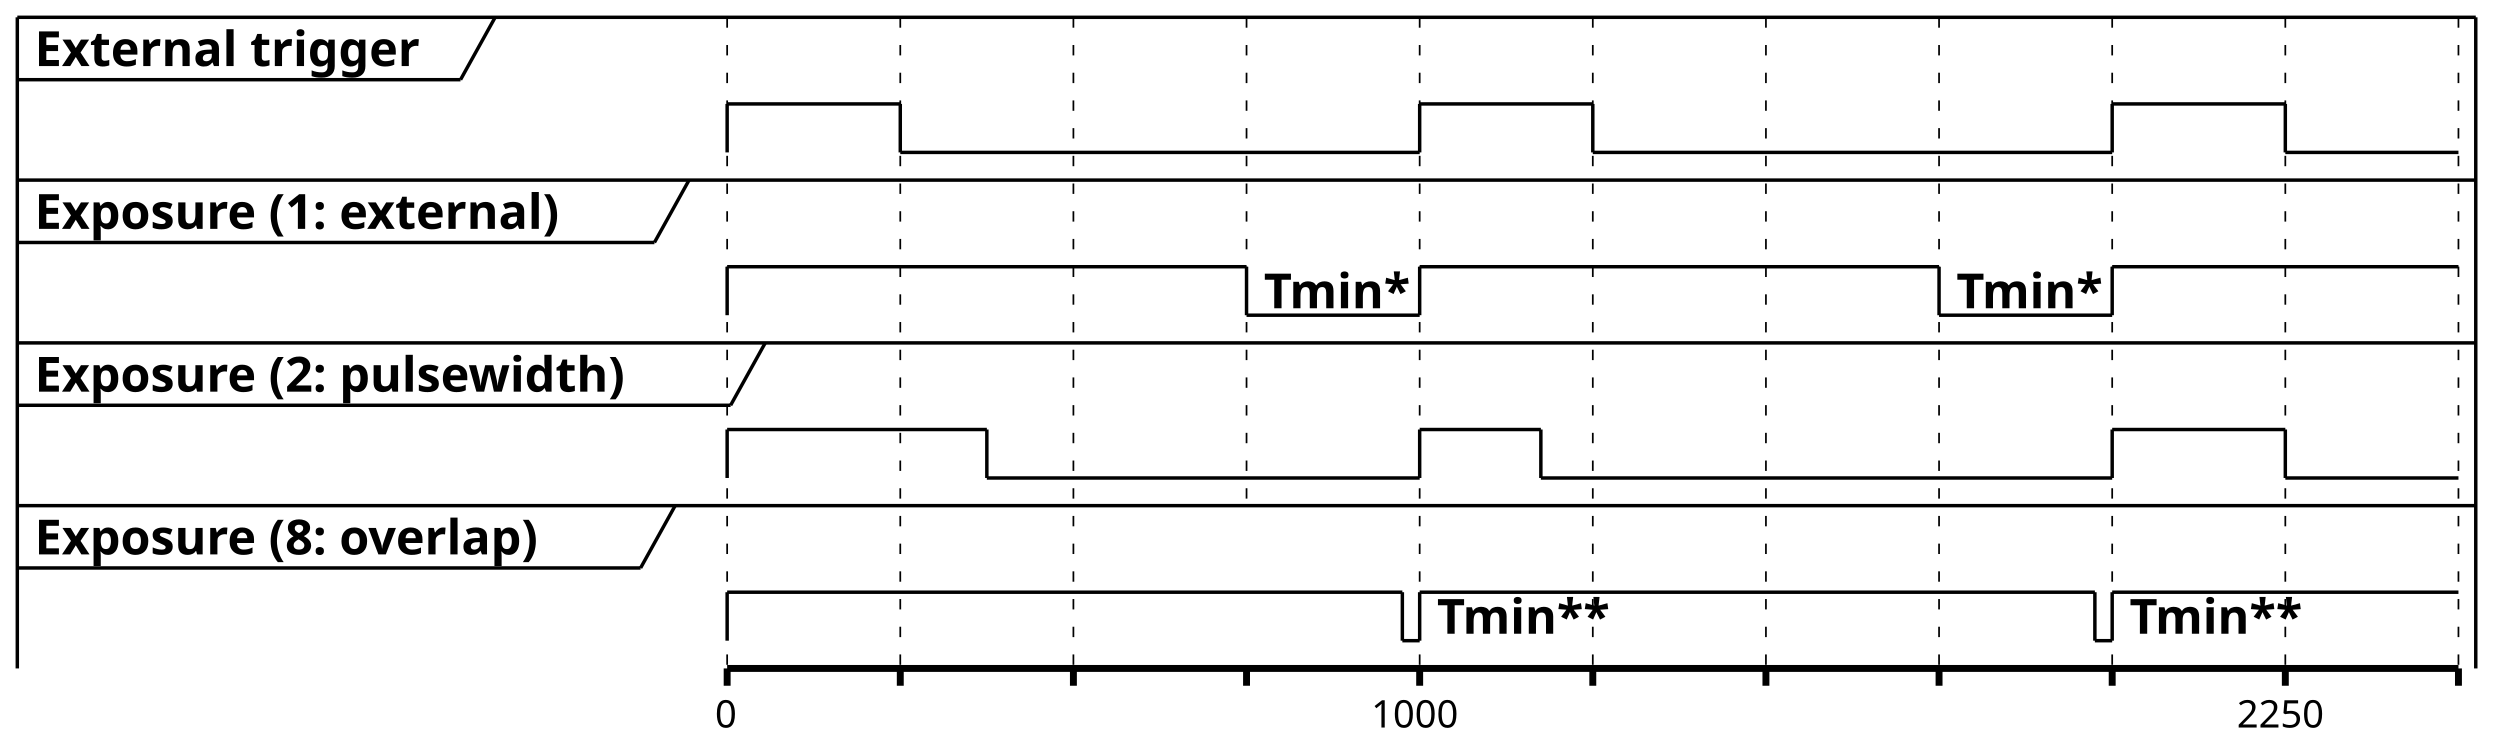
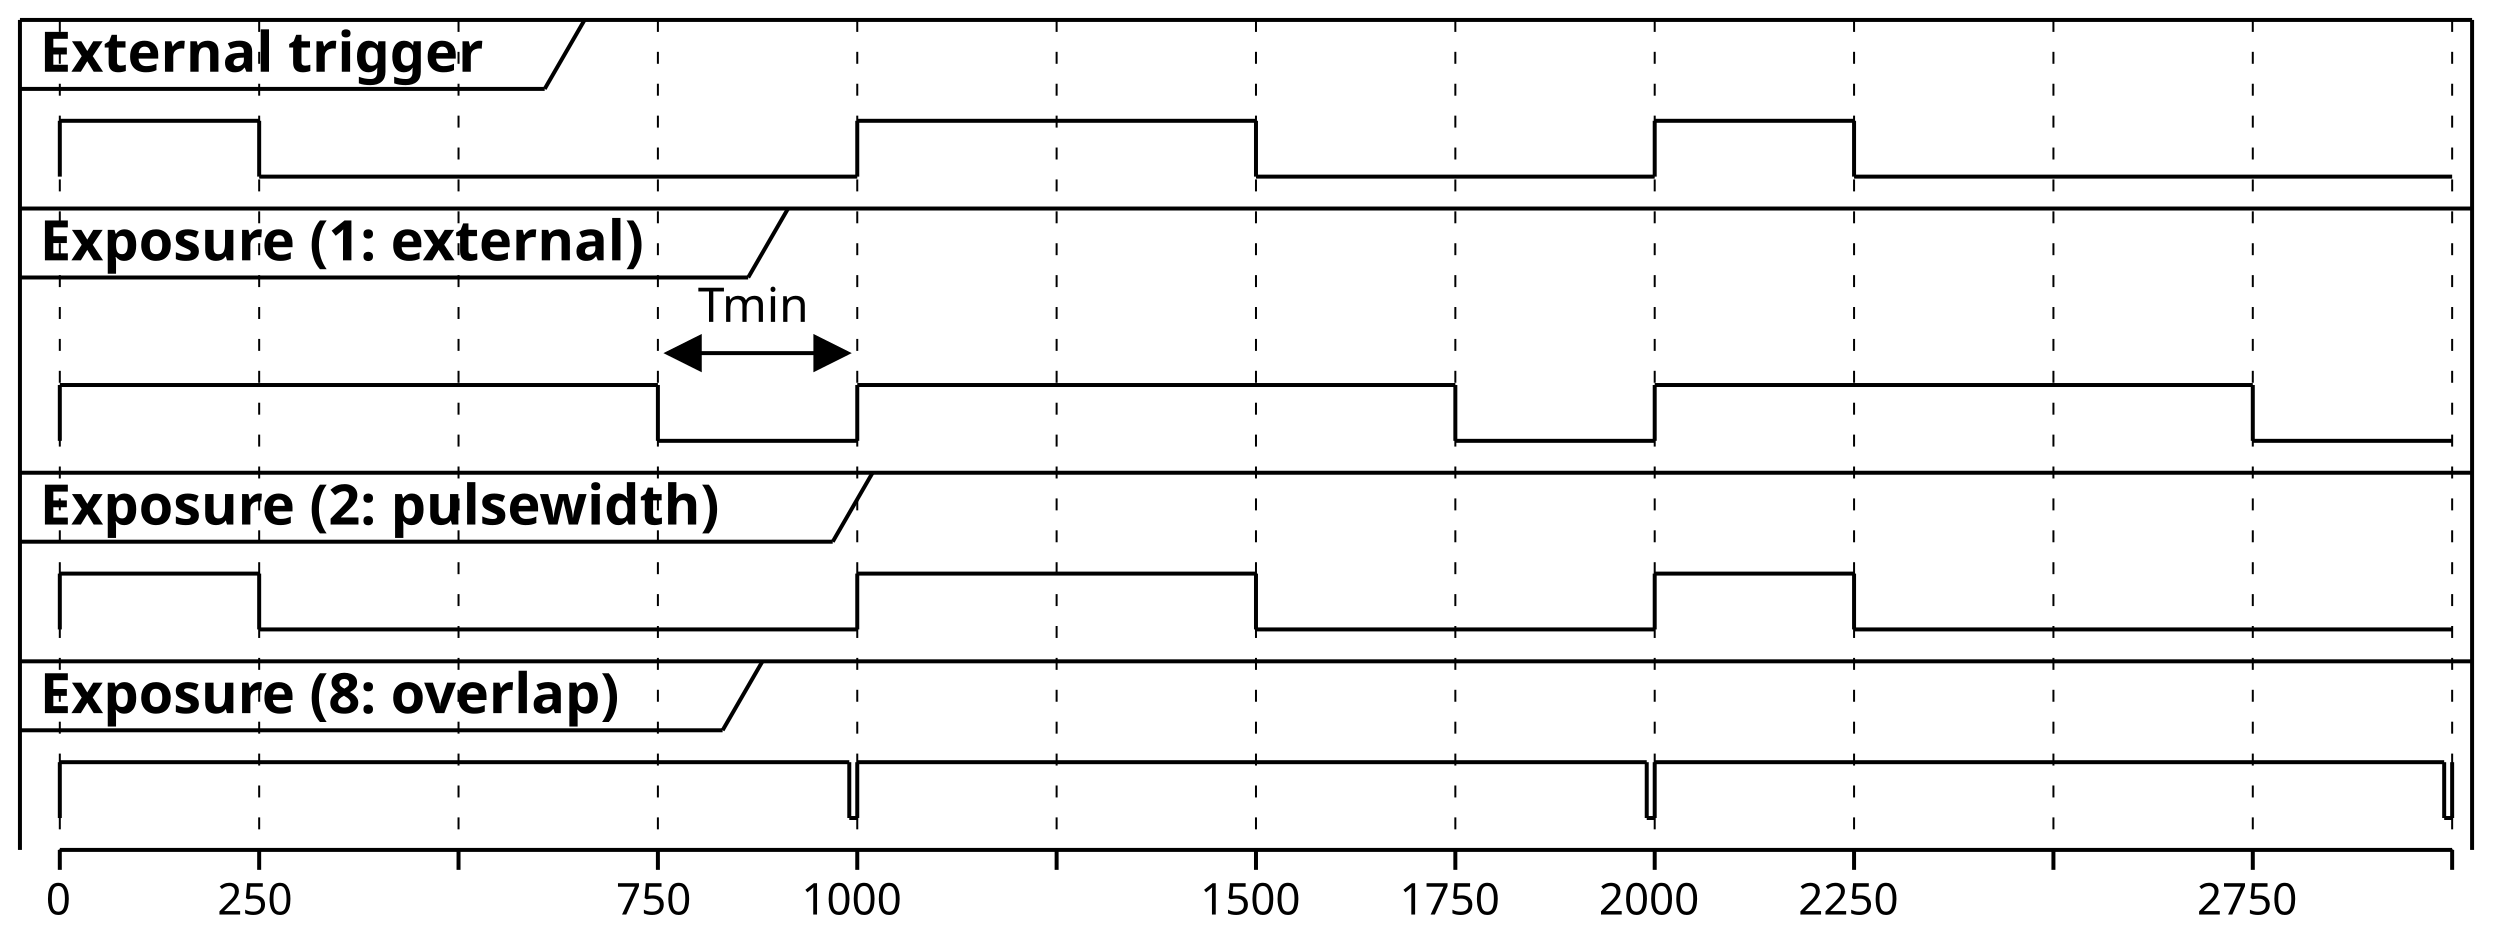
- <svg xmlns="http://www.w3.org/2000/svg" contentStyleType="text/css" height="218px" preserveAspectRatio="none" style="width:722px;height:218px;background:#FFFFFF;" version="1.1" viewBox="0 0 722 218" width="722px" zoomAndPan="magnify">
+ <svg xmlns="http://www.w3.org/2000/svg" contentStyleType="text/css" data-diagram-type="TIMING" height="237px" preserveAspectRatio="none" style="width:627px;height:237px;background:#FFFFFF;" version="1.1" viewBox="0 0 627 237" width="627px" zoomAndPan="magnify">
  <defs />
  <g>
-     <line style="stroke:#000000;stroke-width:1.0;" x1="5" x2="5" y1="5" y2="193.044" />
-     <line style="stroke:#000000;stroke-width:1.0;" x1="715" x2="715" y1="5" y2="193.044" />
-     <line style="stroke:#000000;stroke-width:0.5;stroke-dasharray:3.0,5.0;" x1="210" x2="210" y1="5" y2="193.044" />
-     <line style="stroke:#000000;stroke-width:0.5;stroke-dasharray:3.0,5.0;" x1="260" x2="260" y1="5" y2="193.044" />
-     <line style="stroke:#000000;stroke-width:0.5;stroke-dasharray:3.0,5.0;" x1="310" x2="310" y1="5" y2="193.044" />
-     <line style="stroke:#000000;stroke-width:0.5;stroke-dasharray:3.0,5.0;" x1="360" x2="360" y1="5" y2="146.044" />
-     <line style="stroke:#000000;stroke-width:0.5;stroke-dasharray:3.0,5.0;" x1="410" x2="410" y1="5" y2="193.044" />
-     <line style="stroke:#000000;stroke-width:0.5;stroke-dasharray:3.0,5.0;" x1="460" x2="460" y1="5" y2="193.044" />
-     <line style="stroke:#000000;stroke-width:0.5;stroke-dasharray:3.0,5.0;" x1="510" x2="510" y1="5" y2="193.044" />
-     <line style="stroke:#000000;stroke-width:0.5;stroke-dasharray:3.0,5.0;" x1="560" x2="560" y1="5" y2="193.044" />
-     <line style="stroke:#000000;stroke-width:0.5;stroke-dasharray:3.0,5.0;" x1="610" x2="610" y1="5" y2="193.044" />
-     <line style="stroke:#000000;stroke-width:0.5;stroke-dasharray:3.0,5.0;" x1="660" x2="660" y1="5" y2="193.044" />
-     <line style="stroke:#000000;stroke-width:0.5;stroke-dasharray:3.0,5.0;" x1="710" x2="710" y1="5" y2="193.044" />
-     <line style="stroke:#000000;stroke-width:1.0;" x1="5" x2="715" y1="5" y2="5" />
-     <text fill="#000000" font-family="Verdana" font-size="14" font-weight="bold" lengthAdjust="spacing" textLength="122" x="10" y="19.075">External trigger</text>
-     <line style="stroke:#000000;stroke-width:1.0;" x1="5" x2="133" y1="23.015" y2="23.015" />
-     <line style="stroke:#000000;stroke-width:1.0;" x1="133" x2="143" y1="23.015" y2="5" />
-     <line style="stroke:#000000;stroke-width:1.0;" x1="210" x2="210" y1="30.015" y2="44.015" />
-     <line style="stroke:#000000;stroke-width:1.0;" x1="210" x2="260" y1="30.015" y2="30.015" />
-     <line style="stroke:#000000;stroke-width:1.0;" x1="260" x2="260" y1="30.015" y2="44.015" />
-     <line style="stroke:#000000;stroke-width:1.0;" x1="260" x2="410" y1="44.015" y2="44.015" />
-     <line style="stroke:#000000;stroke-width:1.0;" x1="410" x2="410" y1="30.015" y2="44.015" />
-     <line style="stroke:#000000;stroke-width:1.0;" x1="410" x2="460" y1="30.015" y2="30.015" />
-     <line style="stroke:#000000;stroke-width:1.0;" x1="460" x2="460" y1="30.015" y2="44.015" />
-     <line style="stroke:#000000;stroke-width:1.0;" x1="460" x2="610" y1="44.015" y2="44.015" />
-     <line style="stroke:#000000;stroke-width:1.0;" x1="610" x2="610" y1="30.015" y2="44.015" />
-     <line style="stroke:#000000;stroke-width:1.0;" x1="610" x2="660" y1="30.015" y2="30.015" />
-     <line style="stroke:#000000;stroke-width:1.0;" x1="660" x2="660" y1="30.015" y2="44.015" />
-     <line style="stroke:#000000;stroke-width:1.0;" x1="660" x2="710" y1="44.015" y2="44.015" />
-     <line style="stroke:#000000;stroke-width:1.0;" x1="5" x2="715" y1="52.015" y2="52.015" />
-     <text fill="#000000" font-family="Verdana" font-size="14" font-weight="bold" lengthAdjust="spacing" textLength="178" x="10" y="66.09">Exposure (1: external)</text>
-     <text fill="#000000" font-family="Verdana" font-size="14" font-weight="bold" lengthAdjust="spacing" textLength="40" x="365" y="89.029">Tmin*</text>
-     <text fill="#000000" font-family="Verdana" font-size="14" font-weight="bold" lengthAdjust="spacing" textLength="40" x="565" y="89.029">Tmin*</text>
-     <line style="stroke:#000000;stroke-width:1.0;" x1="5" x2="189" y1="70.029" y2="70.029" />
-     <line style="stroke:#000000;stroke-width:1.0;" x1="189" x2="199" y1="70.029" y2="52.015" />
-     <line style="stroke:#000000;stroke-width:1.0;" x1="210" x2="210" y1="77.029" y2="91.029" />
-     <line style="stroke:#000000;stroke-width:1.0;" x1="210" x2="360" y1="77.029" y2="77.029" />
-     <line style="stroke:#000000;stroke-width:1.0;" x1="360" x2="360" y1="77.029" y2="91.029" />
-     <line style="stroke:#000000;stroke-width:1.0;" x1="360" x2="410" y1="91.029" y2="91.029" />
-     <line style="stroke:#000000;stroke-width:1.0;" x1="410" x2="410" y1="77.029" y2="91.029" />
-     <line style="stroke:#000000;stroke-width:1.0;" x1="410" x2="560" y1="77.029" y2="77.029" />
-     <line style="stroke:#000000;stroke-width:1.0;" x1="560" x2="560" y1="77.029" y2="91.029" />
-     <line style="stroke:#000000;stroke-width:1.0;" x1="560" x2="610" y1="91.029" y2="91.029" />
-     <line style="stroke:#000000;stroke-width:1.0;" x1="610" x2="610" y1="77.029" y2="91.029" />
-     <line style="stroke:#000000;stroke-width:1.0;" x1="610" x2="710" y1="77.029" y2="77.029" />
-     <line style="stroke:#000000;stroke-width:1.0;" x1="5" x2="715" y1="99.029" y2="99.029" />
-     <text fill="#000000" font-family="Verdana" font-size="14" font-weight="bold" lengthAdjust="spacing" textLength="200" x="10" y="113.105">Exposure (2: pulsewidth)</text>
-     <line style="stroke:#000000;stroke-width:1.0;" x1="5" x2="211" y1="117.044" y2="117.044" />
-     <line style="stroke:#000000;stroke-width:1.0;" x1="211" x2="221" y1="117.044" y2="99.029" />
-     <line style="stroke:#000000;stroke-width:1.0;" x1="210" x2="210" y1="124.044" y2="138.044" />
-     <line style="stroke:#000000;stroke-width:1.0;" x1="210" x2="285" y1="124.044" y2="124.044" />
-     <line style="stroke:#000000;stroke-width:1.0;" x1="285" x2="285" y1="124.044" y2="138.044" />
-     <line style="stroke:#000000;stroke-width:1.0;" x1="285" x2="410" y1="138.044" y2="138.044" />
-     <line style="stroke:#000000;stroke-width:1.0;" x1="410" x2="410" y1="124.044" y2="138.044" />
-     <line style="stroke:#000000;stroke-width:1.0;" x1="410" x2="445" y1="124.044" y2="124.044" />
-     <line style="stroke:#000000;stroke-width:1.0;" x1="445" x2="445" y1="124.044" y2="138.044" />
-     <line style="stroke:#000000;stroke-width:1.0;" x1="445" x2="610" y1="138.044" y2="138.044" />
-     <line style="stroke:#000000;stroke-width:1.0;" x1="610" x2="610" y1="124.044" y2="138.044" />
-     <line style="stroke:#000000;stroke-width:1.0;" x1="610" x2="660" y1="124.044" y2="124.044" />
-     <line style="stroke:#000000;stroke-width:1.0;" x1="660" x2="660" y1="124.044" y2="138.044" />
-     <line style="stroke:#000000;stroke-width:1.0;" x1="660" x2="710" y1="138.044" y2="138.044" />
-     <text fill="#000000" font-family="Verdana" font-size="14" font-weight="bold" lengthAdjust="spacing" textLength="174" x="10" y="160.119">Exposure (8: overlap)</text>
-     <text fill="#000000" font-family="Verdana" font-size="14" font-weight="bold" lengthAdjust="spacing" textLength="48" x="415" y="183.029">Tmin**</text>
-     <text fill="#000000" font-family="Verdana" font-size="14" font-weight="bold" lengthAdjust="spacing" textLength="48" x="615" y="183.029">Tmin**</text>
-     <line style="stroke:#000000;stroke-width:1.0;" x1="5" x2="185" y1="164.029" y2="164.029" />
-     <line style="stroke:#000000;stroke-width:1.0;" x1="185" x2="195" y1="164.029" y2="146.015" />
-     <line style="stroke:#000000;stroke-width:1.0;" x1="210" x2="210" y1="171.029" y2="185.029" />
-     <line style="stroke:#000000;stroke-width:1.0;" x1="210" x2="405" y1="171.029" y2="171.029" />
-     <line style="stroke:#000000;stroke-width:1.0;" x1="405" x2="405" y1="171.029" y2="185.029" />
-     <line style="stroke:#000000;stroke-width:1.0;" x1="405" x2="410" y1="185.029" y2="185.029" />
-     <line style="stroke:#000000;stroke-width:1.0;" x1="410" x2="410" y1="171.029" y2="185.029" />
-     <line style="stroke:#000000;stroke-width:1.0;" x1="410" x2="605" y1="171.029" y2="171.029" />
-     <line style="stroke:#000000;stroke-width:1.0;" x1="605" x2="605" y1="171.029" y2="185.029" />
-     <line style="stroke:#000000;stroke-width:1.0;" x1="605" x2="610" y1="185.029" y2="185.029" />
-     <line style="stroke:#000000;stroke-width:1.0;" x1="610" x2="610" y1="171.029" y2="185.029" />
-     <line style="stroke:#000000;stroke-width:1.0;" x1="610" x2="710" y1="171.029" y2="171.029" />
-     <line style="stroke:#000000;stroke-width:1.0;" x1="5" x2="715" y1="146.029" y2="146.029" />
-     <line style="stroke:#000000;stroke-width:2.0;" x1="210" x2="210" y1="193.044" y2="198.044" />
-     <line style="stroke:#000000;stroke-width:2.0;" x1="260" x2="260" y1="193.044" y2="198.044" />
-     <line style="stroke:#000000;stroke-width:2.0;" x1="310" x2="310" y1="193.044" y2="198.044" />
-     <line style="stroke:#000000;stroke-width:2.0;" x1="360" x2="360" y1="193.044" y2="198.044" />
-     <line style="stroke:#000000;stroke-width:2.0;" x1="410" x2="410" y1="193.044" y2="198.044" />
-     <line style="stroke:#000000;stroke-width:2.0;" x1="460" x2="460" y1="193.044" y2="198.044" />
-     <line style="stroke:#000000;stroke-width:2.0;" x1="510" x2="510" y1="193.044" y2="198.044" />
-     <line style="stroke:#000000;stroke-width:2.0;" x1="560" x2="560" y1="193.044" y2="198.044" />
-     <line style="stroke:#000000;stroke-width:2.0;" x1="610" x2="610" y1="193.044" y2="198.044" />
-     <line style="stroke:#000000;stroke-width:2.0;" x1="660" x2="660" y1="193.044" y2="198.044" />
-     <line style="stroke:#000000;stroke-width:2.0;" x1="710" x2="710" y1="193.044" y2="198.044" />
-     <line style="stroke:#000000;stroke-width:2.0;" x1="210" x2="710" y1="193.044" y2="193.044" />
-     <text fill="#000000" font-family="Verdana" font-size="11" lengthAdjust="spacing" textLength="7" x="206.5" y="210.103">0</text>
-     <text fill="#000000" font-family="Verdana" font-size="11" lengthAdjust="spacing" textLength="28" x="396" y="210.103">1000</text>
-     <text fill="#000000" font-family="Verdana" font-size="11" lengthAdjust="spacing" textLength="28" x="646" y="210.103">2250</text>
+     <line style="stroke:#000000;stroke-width:1;" x1="5" x2="5" y1="5" y2="213.156" />
+     <line style="stroke:#000000;stroke-width:1;" x1="620" x2="620" y1="5" y2="213.156" />
+     <line style="stroke:#000000;stroke-width:0.5;stroke-dasharray:3,5;" x1="15" x2="15" y1="5" y2="213.156" />
+     <line style="stroke:#000000;stroke-width:0.5;stroke-dasharray:3,5;" x1="65" x2="65" y1="5" y2="213.156" />
+     <line style="stroke:#000000;stroke-width:0.5;stroke-dasharray:3,5;" x1="115" x2="115" y1="5" y2="213.156" />
+     <line style="stroke:#000000;stroke-width:0.5;stroke-dasharray:3,5;" x1="165" x2="165" y1="5" y2="213.156" />
+     <line style="stroke:#000000;stroke-width:0.5;stroke-dasharray:3,5;" x1="215" x2="215" y1="5" y2="213.156" />
+     <line style="stroke:#000000;stroke-width:0.5;stroke-dasharray:3,5;" x1="265" x2="265" y1="5" y2="213.156" />
+     <line style="stroke:#000000;stroke-width:0.5;stroke-dasharray:3,5;" x1="315" x2="315" y1="5" y2="213.156" />
+     <line style="stroke:#000000;stroke-width:0.5;stroke-dasharray:3,5;" x1="365" x2="365" y1="5" y2="213.156" />
+     <line style="stroke:#000000;stroke-width:0.5;stroke-dasharray:3,5;" x1="415" x2="415" y1="5" y2="213.156" />
+     <line style="stroke:#000000;stroke-width:0.5;stroke-dasharray:3,5;" x1="465" x2="465" y1="5" y2="213.156" />
+     <line style="stroke:#000000;stroke-width:0.5;stroke-dasharray:3,5;" x1="515" x2="515" y1="5" y2="213.156" />
+     <line style="stroke:#000000;stroke-width:0.5;stroke-dasharray:3,5;" x1="565" x2="565" y1="5" y2="213.156" />
+     <line style="stroke:#000000;stroke-width:0.5;stroke-dasharray:3,5;" x1="615" x2="615" y1="5" y2="213.156" />
+     <line style="stroke:#000000;stroke-width:1;" x1="5" x2="620" y1="5" y2="5" />
+     <text fill="#000000" font-family="Verdana" font-size="14" font-weight="bold" lengthAdjust="spacing" textLength="125.61" x="10" y="17.995">External trigger</text>
+     <line style="stroke:#000000;stroke-width:1;" x1="5" x2="136.61" y1="22.297" y2="22.297" />
+     <line style="stroke:#000000;stroke-width:1;" x1="136.61" x2="146.61" y1="22.297" y2="5" />
+     <line style="stroke:#000000;stroke-width:1;" x1="15" x2="15" y1="44.297" y2="44.297" />
+     <line style="stroke:#000000;stroke-width:1;" x1="15" x2="15" y1="30.297" y2="44.297" />
+     <line style="stroke:#000000;stroke-width:1;" x1="15" x2="65" y1="30.297" y2="30.297" />
+     <line style="stroke:#000000;stroke-width:1;" x1="65" x2="65" y1="30.297" y2="44.297" />
+     <line style="stroke:#000000;stroke-width:1;" x1="65" x2="215" y1="44.297" y2="44.297" />
+     <line style="stroke:#000000;stroke-width:1;" x1="215" x2="215" y1="30.297" y2="44.297" />
+     <line style="stroke:#000000;stroke-width:1;" x1="215" x2="315" y1="30.297" y2="30.297" />
+     <line style="stroke:#000000;stroke-width:1;" x1="315" x2="315" y1="30.297" y2="44.297" />
+     <line style="stroke:#000000;stroke-width:1;" x1="315" x2="415" y1="44.297" y2="44.297" />
+     <line style="stroke:#000000;stroke-width:1;" x1="415" x2="415" y1="30.297" y2="44.297" />
+     <line style="stroke:#000000;stroke-width:1;" x1="415" x2="465" y1="30.297" y2="30.297" />
+     <line style="stroke:#000000;stroke-width:1;" x1="465" x2="465" y1="30.297" y2="44.297" />
+     <line style="stroke:#000000;stroke-width:1;" x1="465" x2="615" y1="44.297" y2="44.297" />
+     <line style="stroke:#000000;stroke-width:1;" x1="5" x2="620" y1="52.297" y2="52.297" />
+     <text fill="#000000" font-family="Verdana" font-size="14" font-weight="bold" lengthAdjust="spacing" textLength="176.648" x="10" y="65.292">Exposure (1: external)</text>
+     <line style="stroke:#000000;stroke-width:1;" x1="5" x2="187.648" y1="69.594" y2="69.594" />
+     <line style="stroke:#000000;stroke-width:1;" x1="187.648" x2="197.648" y1="69.594" y2="52.297" />
+     <line style="stroke:#000000;stroke-width:1;" x1="15" x2="15" y1="110.562" y2="110.562" />
+     <line style="stroke:#000000;stroke-width:1;" x1="15" x2="15" y1="96.562" y2="110.562" />
+     <line style="stroke:#000000;stroke-width:1;" x1="15" x2="165" y1="96.562" y2="96.562" />
+     <line style="stroke:#000000;stroke-width:1;" x1="165" x2="165" y1="96.562" y2="110.562" />
+     <line style="stroke:#000000;stroke-width:1;" x1="165" x2="215" y1="110.562" y2="110.562" />
+     <line style="stroke:#000000;stroke-width:1;" x1="215" x2="215" y1="96.562" y2="110.562" />
+     <line style="stroke:#000000;stroke-width:1;" x1="215" x2="365" y1="96.562" y2="96.562" />
+     <line style="stroke:#000000;stroke-width:1;" x1="365" x2="365" y1="96.562" y2="110.562" />
+     <line style="stroke:#000000;stroke-width:1;" x1="365" x2="415" y1="110.562" y2="110.562" />
+     <line style="stroke:#000000;stroke-width:1;" x1="415" x2="415" y1="96.562" y2="110.562" />
+     <line style="stroke:#000000;stroke-width:1;" x1="415" x2="565" y1="96.562" y2="96.562" />
+     <line style="stroke:#000000;stroke-width:1;" x1="565" x2="565" y1="96.562" y2="110.562" />
+     <line style="stroke:#000000;stroke-width:1;" x1="565" x2="615" y1="110.562" y2="110.562" />
+     <line style="stroke:#000000;stroke-width:1;" x1="167.5" x2="212.5" y1="88.562" y2="88.562" />
+     <polygon fill="#000000" points="175.5,92.562,175.5,84.562,167.5,88.562" style="stroke:#000000;stroke-width:1;" />
+     <polygon fill="#000000" points="204.5,92.562,204.5,84.562,212.5,88.562" style="stroke:#000000;stroke-width:1;" />
+     <text fill="#000000" font-family="Verdana" font-size="12" lengthAdjust="spacing" textLength="29.959" x="175.02" y="80.732">Tmin</text>
+     <line style="stroke:#000000;stroke-width:1;" x1="5" x2="620" y1="118.562" y2="118.562" />
+     <text fill="#000000" font-family="Verdana" font-size="14" font-weight="bold" lengthAdjust="spacing" textLength="197.846" x="10" y="131.558">Exposure (2: pulsewidth)</text>
+     <line style="stroke:#000000;stroke-width:1;" x1="5" x2="208.846" y1="135.859" y2="135.859" />
+     <line style="stroke:#000000;stroke-width:1;" x1="208.846" x2="218.846" y1="135.859" y2="118.562" />
+     <line style="stroke:#000000;stroke-width:1;" x1="15" x2="15" y1="157.859" y2="157.859" />
+     <line style="stroke:#000000;stroke-width:1;" x1="15" x2="15" y1="143.859" y2="157.859" />
+     <line style="stroke:#000000;stroke-width:1;" x1="15" x2="65" y1="143.859" y2="143.859" />
+     <line style="stroke:#000000;stroke-width:1;" x1="65" x2="65" y1="143.859" y2="157.859" />
+     <line style="stroke:#000000;stroke-width:1;" x1="65" x2="215" y1="157.859" y2="157.859" />
+     <line style="stroke:#000000;stroke-width:1;" x1="215" x2="215" y1="143.859" y2="157.859" />
+     <line style="stroke:#000000;stroke-width:1;" x1="215" x2="315" y1="143.859" y2="143.859" />
+     <line style="stroke:#000000;stroke-width:1;" x1="315" x2="315" y1="143.859" y2="157.859" />
+     <line style="stroke:#000000;stroke-width:1;" x1="315" x2="415" y1="157.859" y2="157.859" />
+     <line style="stroke:#000000;stroke-width:1;" x1="415" x2="415" y1="143.859" y2="157.859" />
+     <line style="stroke:#000000;stroke-width:1;" x1="415" x2="465" y1="143.859" y2="143.859" />
+     <line style="stroke:#000000;stroke-width:1;" x1="465" x2="465" y1="143.859" y2="157.859" />
+     <line style="stroke:#000000;stroke-width:1;" x1="465" x2="615" y1="157.859" y2="157.859" />
+     <line style="stroke:#000000;stroke-width:1;" x1="5" x2="620" y1="165.859" y2="165.859" />
+     <text fill="#000000" font-family="Verdana" font-size="14" font-weight="bold" lengthAdjust="spacing" textLength="170.228" x="10" y="178.855">Exposure (8: overlap)</text>
+     <line style="stroke:#000000;stroke-width:1;" x1="5" x2="181.228" y1="183.156" y2="183.156" />
+     <line style="stroke:#000000;stroke-width:1;" x1="181.228" x2="191.228" y1="183.156" y2="165.859" />
+     <line style="stroke:#000000;stroke-width:1;" x1="15" x2="15" y1="191.156" y2="205.156" />
+     <line style="stroke:#000000;stroke-width:1;" x1="15" x2="213" y1="191.156" y2="191.156" />
+     <line style="stroke:#000000;stroke-width:1;" x1="213" x2="213" y1="191.156" y2="205.156" />
+     <line style="stroke:#000000;stroke-width:1;" x1="213" x2="215" y1="205.156" y2="205.156" />
+     <line style="stroke:#000000;stroke-width:1;" x1="215" x2="215" y1="191.156" y2="205.156" />
+     <line style="stroke:#000000;stroke-width:1;" x1="215" x2="413" y1="191.156" y2="191.156" />
+     <line style="stroke:#000000;stroke-width:1;" x1="413" x2="413" y1="191.156" y2="205.156" />
+     <line style="stroke:#000000;stroke-width:1;" x1="413" x2="415" y1="205.156" y2="205.156" />
+     <line style="stroke:#000000;stroke-width:1;" x1="415" x2="415" y1="191.156" y2="205.156" />
+     <line style="stroke:#000000;stroke-width:1;" x1="415" x2="613" y1="191.156" y2="191.156" />
+     <line style="stroke:#000000;stroke-width:1;" x1="613" x2="613" y1="191.156" y2="205.156" />
+     <line style="stroke:#000000;stroke-width:1;" x1="613" x2="615" y1="205.156" y2="205.156" />
+     <line style="stroke:#000000;stroke-width:1;" x1="615" x2="615" y1="191.156" y2="205.156" />
+     <line style="stroke:#000000;stroke-width:1;" x1="615" x2="615" y1="191.156" y2="191.156" />
+     <line style="stroke:#000000;stroke-width:1;" x1="15" x2="15" y1="213.156" y2="218.156" />
+     <line style="stroke:#000000;stroke-width:1;" x1="65" x2="65" y1="213.156" y2="218.156" />
+     <line style="stroke:#000000;stroke-width:1;" x1="115" x2="115" y1="213.156" y2="218.156" />
+     <line style="stroke:#000000;stroke-width:1;" x1="165" x2="165" y1="213.156" y2="218.156" />
+     <line style="stroke:#000000;stroke-width:1;" x1="215" x2="215" y1="213.156" y2="218.156" />
+     <line style="stroke:#000000;stroke-width:1;" x1="265" x2="265" y1="213.156" y2="218.156" />
+     <line style="stroke:#000000;stroke-width:1;" x1="315" x2="315" y1="213.156" y2="218.156" />
+     <line style="stroke:#000000;stroke-width:1;" x1="365" x2="365" y1="213.156" y2="218.156" />
+     <line style="stroke:#000000;stroke-width:1;" x1="415" x2="415" y1="213.156" y2="218.156" />
+     <line style="stroke:#000000;stroke-width:1;" x1="465" x2="465" y1="213.156" y2="218.156" />
+     <line style="stroke:#000000;stroke-width:1;" x1="515" x2="515" y1="213.156" y2="218.156" />
+     <line style="stroke:#000000;stroke-width:1;" x1="565" x2="565" y1="213.156" y2="218.156" />
+     <line style="stroke:#000000;stroke-width:1;" x1="615" x2="615" y1="213.156" y2="218.156" />
+     <line style="stroke:#000000;stroke-width:1;" x1="15" x2="615" y1="213.156" y2="213.156" />
+     <text fill="#000000" font-family="Verdana" font-size="11" lengthAdjust="spacing" textLength="6.998" x="11.501" y="229.367">0</text>
+     <text fill="#000000" font-family="Verdana" font-size="11" lengthAdjust="spacing" textLength="20.996" x="54.502" y="229.367">250</text>
+     <text fill="#000000" font-family="Verdana" font-size="11" lengthAdjust="spacing" textLength="20.996" x="154.502" y="229.367">750</text>
+     <text fill="#000000" font-family="Verdana" font-size="11" lengthAdjust="spacing" textLength="27.994" x="201.003" y="229.367">1000</text>
+     <text fill="#000000" font-family="Verdana" font-size="11" lengthAdjust="spacing" textLength="27.994" x="301.003" y="229.367">1500</text>
+     <text fill="#000000" font-family="Verdana" font-size="11" lengthAdjust="spacing" textLength="27.994" x="351.003" y="229.367">1750</text>
+     <text fill="#000000" font-family="Verdana" font-size="11" lengthAdjust="spacing" textLength="27.994" x="401.003" y="229.367">2000</text>
+     <text fill="#000000" font-family="Verdana" font-size="11" lengthAdjust="spacing" textLength="27.994" x="451.003" y="229.367">2250</text>
+     <text fill="#000000" font-family="Verdana" font-size="11" lengthAdjust="spacing" textLength="27.994" x="551.003" y="229.367">2750</text>
  </g>
</svg>
